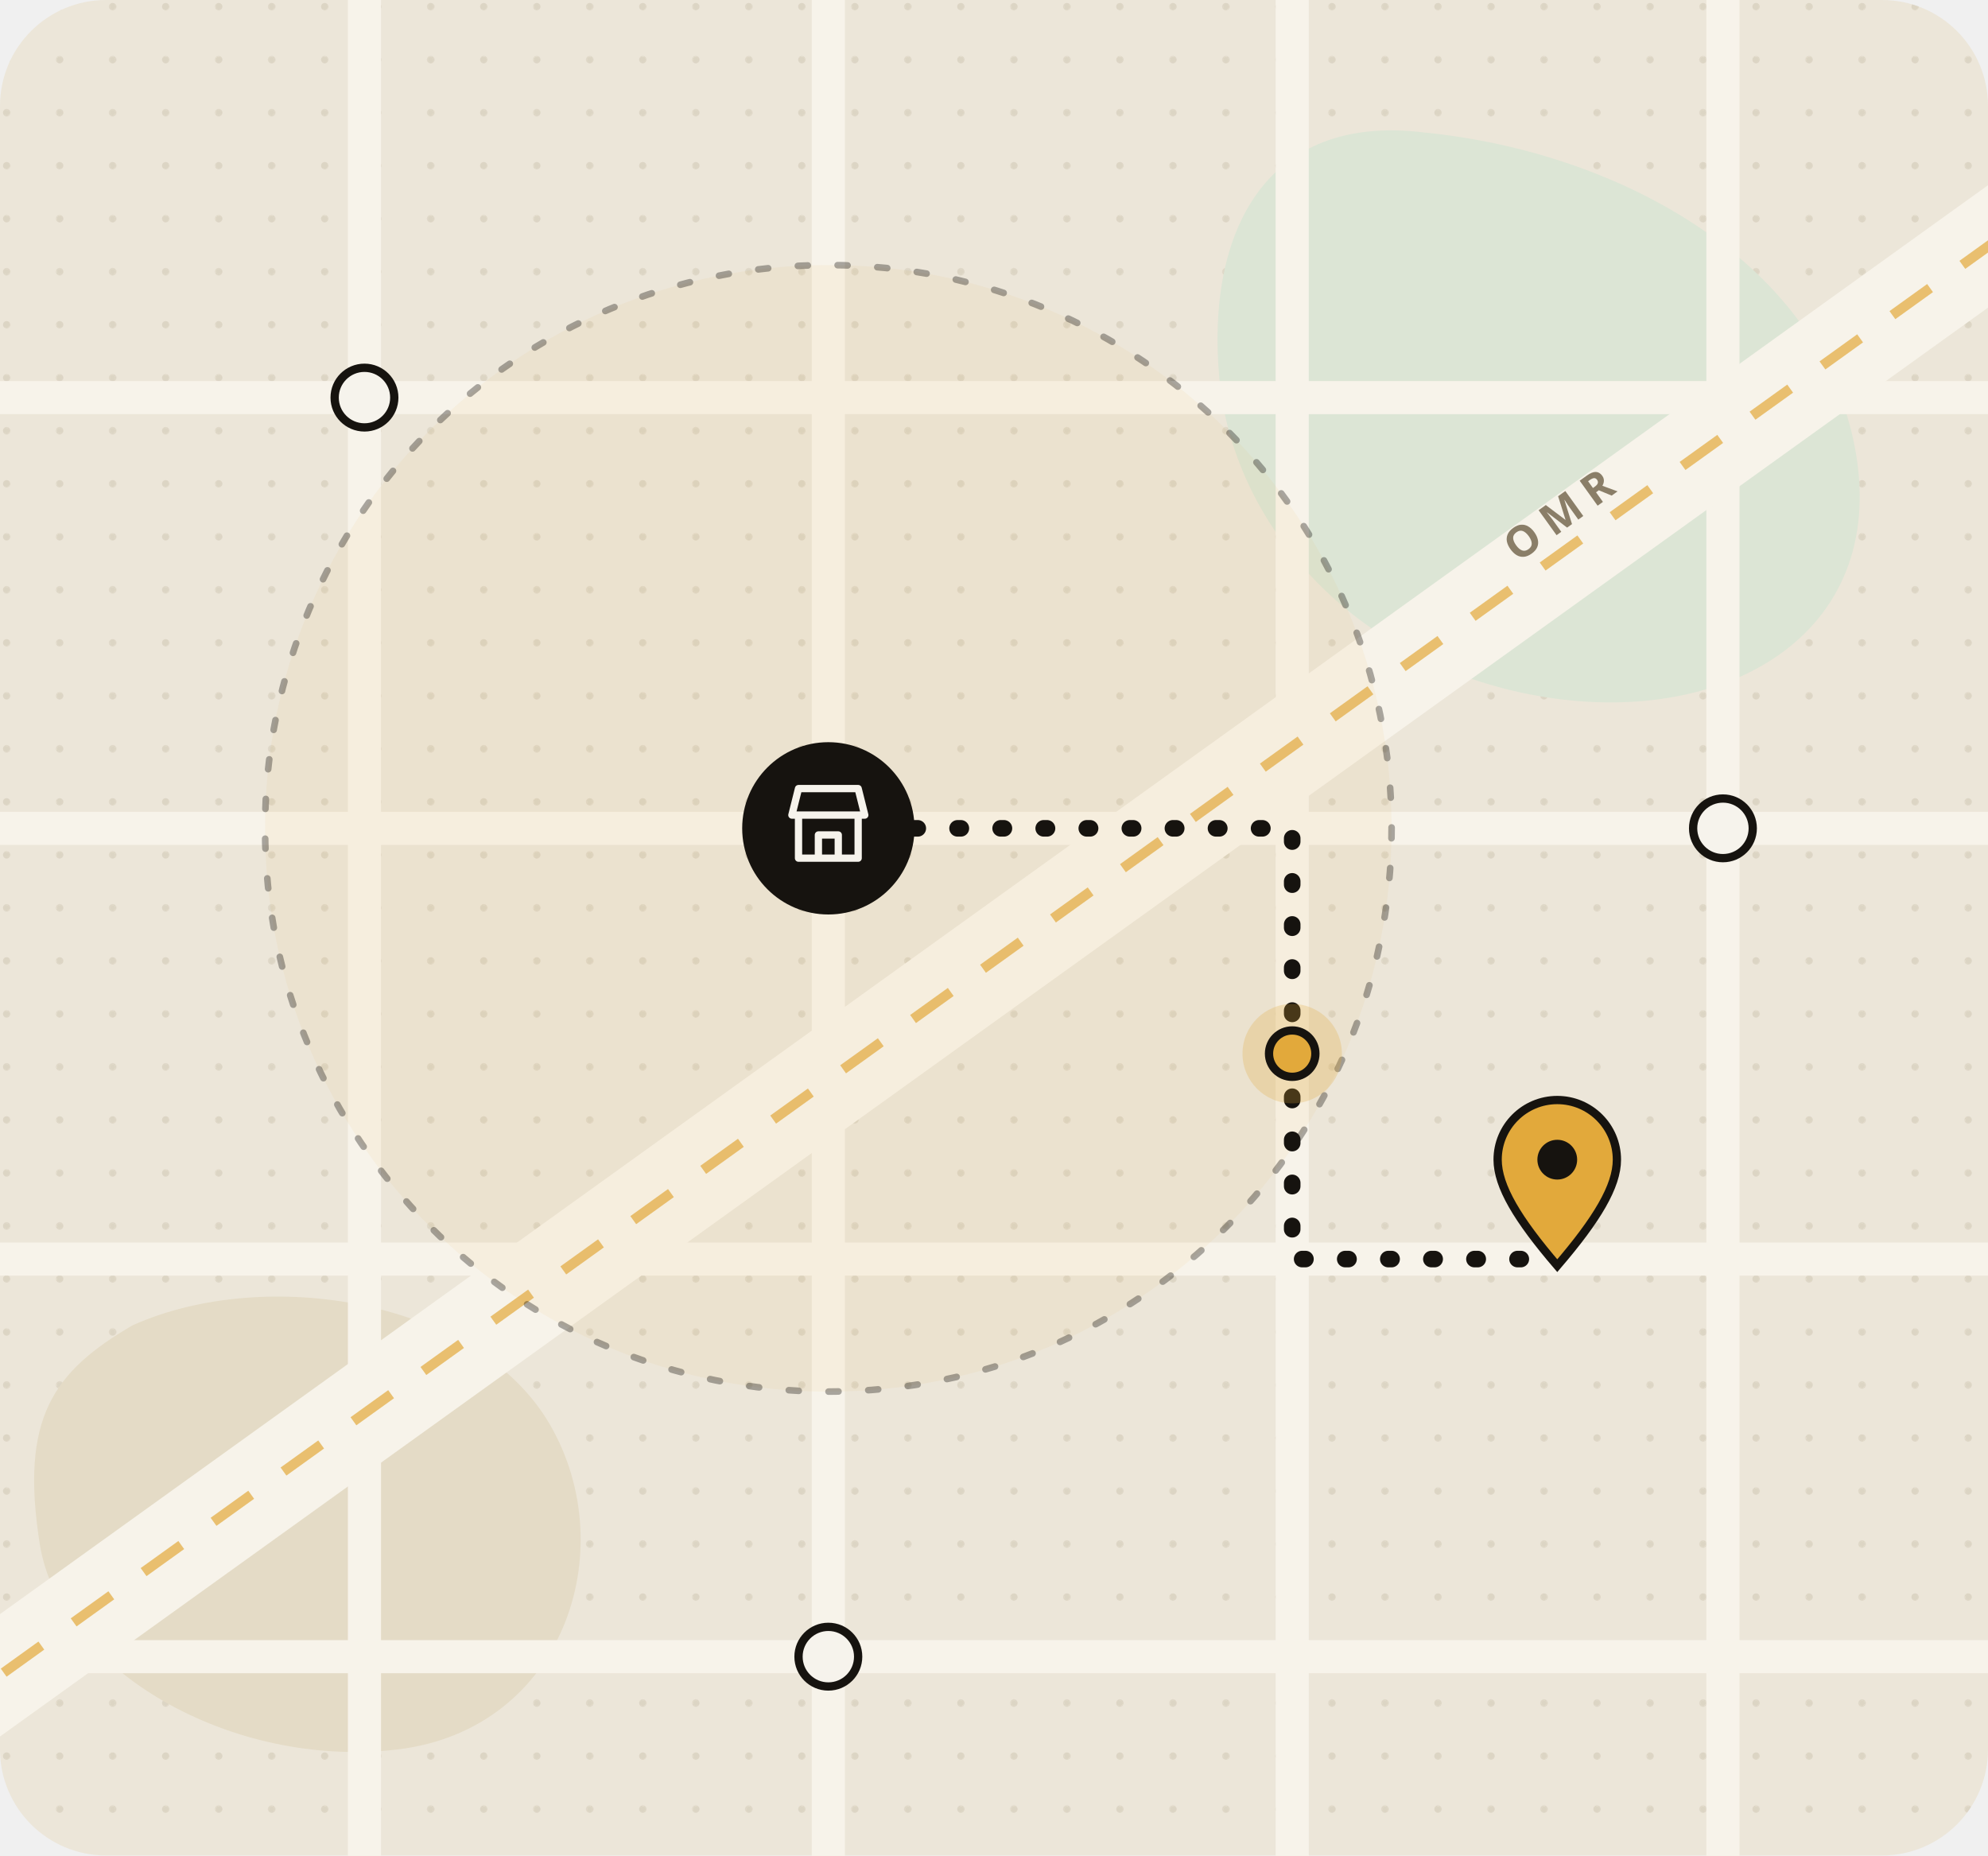
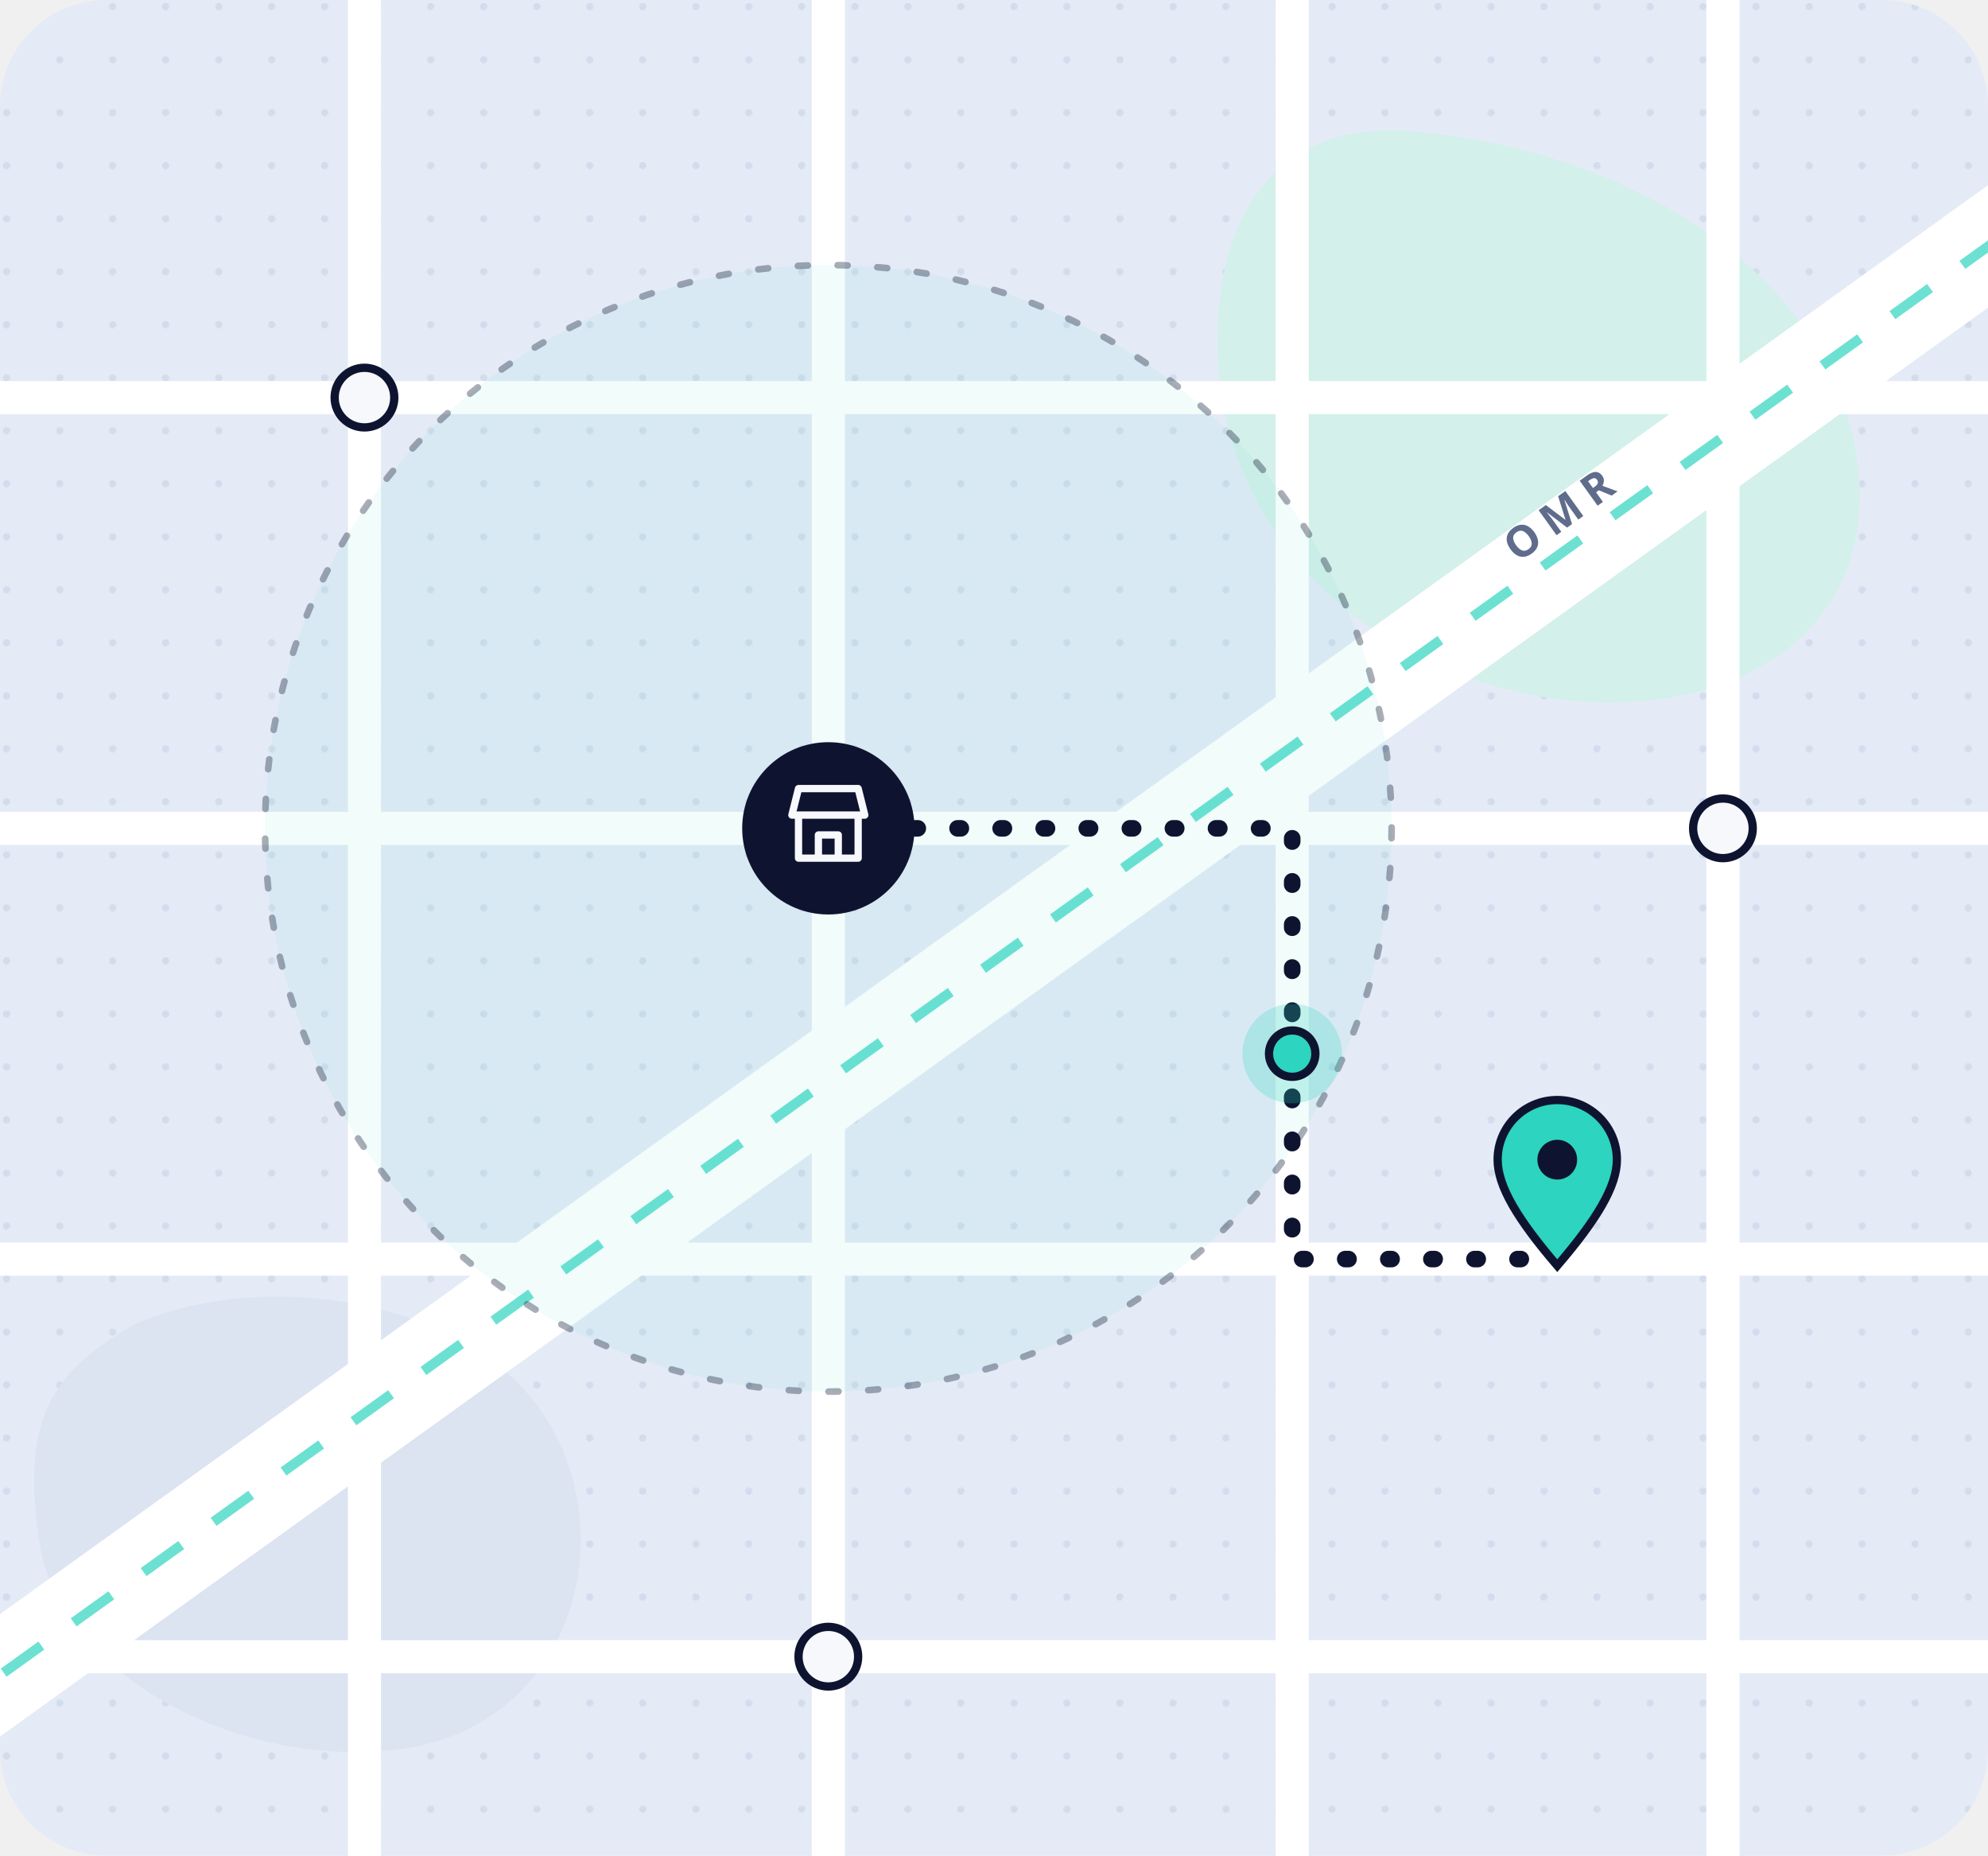
<svg xmlns="http://www.w3.org/2000/svg" viewBox="0 0 600 560" role="img" aria-label="Map of a neighbourhood with a store, its delivery radius, a rider and a delivery route">
  <defs>
    <pattern id="dots" width="16" height="16" patternUnits="userSpaceOnUse">
-       <circle cx="2" cy="2" r="1.1" fill="#CFC6B3" />
+       <circle cx="2" cy="2" r="1.1" fill="#C3CFE3" />
    </pattern>
  </defs>
-   <rect width="600" height="560" rx="32" fill="#ECE6D9" />
+   <rect width="600" height="560" rx="32" fill="#E4EBF6" />
  <rect width="600" height="560" rx="32" fill="url(#dots)" opacity=".55" />
-   <path d="M430 40c60 6 120 40 130 96s-40 84-96 74-92-52-96-96 14-80 62-74z" fill="#DCE5D5" />
-   <path d="M40 400c40-18 104-8 126 30s4 92-46 98-102-24-108-62 4-52 28-66z" fill="#E4DBC6" />
-   <g stroke="#F7F3EA" stroke-width="10" stroke-linecap="round" fill="none">
+   <path d="M430 40c60 6 120 40 130 96s-40 84-96 74-92-52-96-96 14-80 62-74z" fill="#D3F0EA" />
+   <path d="M40 400c40-18 104-8 126 30s4 92-46 98-102-24-108-62 4-52 28-66z" fill="#DCE3F1" />
+   <g stroke="#FFFFFF" stroke-width="10" stroke-linecap="round" fill="none">
    <path d="M0 120H600M0 250H600M0 380H600M0 500H600" />
    <path d="M110 0V560M250 0V560M390 0V560M520 0V560" />
  </g>
-   <path d="M-20 520L620 60" stroke="#F7F3EA" stroke-width="30" stroke-linecap="round" />
-   <path d="M-20 520L620 60" stroke="#E2A93B" stroke-width="3" stroke-dasharray="14 12" opacity=".7" />
-   <text x="458" y="170" transform="rotate(-35.7 458 170)" font-family="Space Grotesk, sans-serif" font-size="13" font-weight="700" letter-spacing="3" fill="#8A7E68">OMR</text>
-   <circle cx="250" cy="250" r="170" fill="#E2A93B" fill-opacity=".07" stroke="#16130F" stroke-opacity=".35" stroke-width="2" stroke-dasharray="3 9" stroke-linecap="round" />
-   <path d="M250 250H390V380H470" fill="none" stroke="#16130F" stroke-width="5" stroke-linecap="round" stroke-linejoin="round" stroke-dasharray="1 12" />
-   <circle cx="390" cy="318" r="15" fill="#E2A93B" fill-opacity=".25" />
-   <circle cx="390" cy="318" r="7" fill="#E2A93B" stroke="#16130F" stroke-width="2.5" />
+   <path d="M-20 520L620 60" stroke="#FFFFFF" stroke-width="30" stroke-linecap="round" />
+   <path d="M-20 520L620 60" stroke="#2DD4BF" stroke-width="3" stroke-dasharray="14 12" opacity=".7" />
+   <text x="458" y="170" transform="rotate(-35.7 458 170)" font-family="Space Grotesk, sans-serif" font-size="13" font-weight="700" letter-spacing="3" fill="#5F6C8C">OMR</text>
+   <circle cx="250" cy="250" r="170" fill="#2DD4BF" fill-opacity=".07" stroke="#0E1430" stroke-opacity=".35" stroke-width="2" stroke-dasharray="3 9" stroke-linecap="round" />
+   <path d="M250 250H390V380H470" fill="none" stroke="#0E1430" stroke-width="5" stroke-linecap="round" stroke-linejoin="round" stroke-dasharray="1 12" />
+   <circle cx="390" cy="318" r="15" fill="#2DD4BF" fill-opacity=".25" />
+   <circle cx="390" cy="318" r="7" fill="#2DD4BF" stroke="#0E1430" stroke-width="2.5" />
  <g transform="translate(250 250)">
-     <circle r="26" fill="#16130F" />
-     <path d="M-11 -4h22l-2-8h-18zM-9 -4v13h18v-13M-3 9v-7h6v7" fill="none" stroke="#F6F3EC" stroke-width="2.2" stroke-linejoin="round" />
+     <circle r="26" fill="#0E1430" />
+     <path d="M-11 -4h22l-2-8h-18zM-9 -4v13h18v-13M-3 9v-7h6v7" fill="none" stroke="#F6F8FC" stroke-width="2.2" stroke-linejoin="round" />
  </g>
  <g transform="translate(470 380)">
-     <path d="M0 18c-12-14-18-24-18-32a18 18 0 0 1 36 0c0 8-6 18-18 32z" transform="translate(0 -16)" fill="#E2A93B" stroke="#16130F" stroke-width="2.5" />
-     <circle cy="-30" r="6" fill="#16130F" />
+     <path d="M0 18c-12-14-18-24-18-32a18 18 0 0 1 36 0c0 8-6 18-18 32z" transform="translate(0 -16)" fill="#2DD4BF" stroke="#0E1430" stroke-width="2.5" />
+     <circle cy="-30" r="6" fill="#0E1430" />
  </g>
-   <g fill="#F6F3EC" stroke="#16130F" stroke-width="2.5">
+   <g fill="#F6F8FC" stroke="#0E1430" stroke-width="2.5">
    <circle cx="110" cy="120" r="9" />
    <circle cx="520" cy="250" r="9" />
    <circle cx="250" cy="500" r="9" />
  </g>
</svg>
